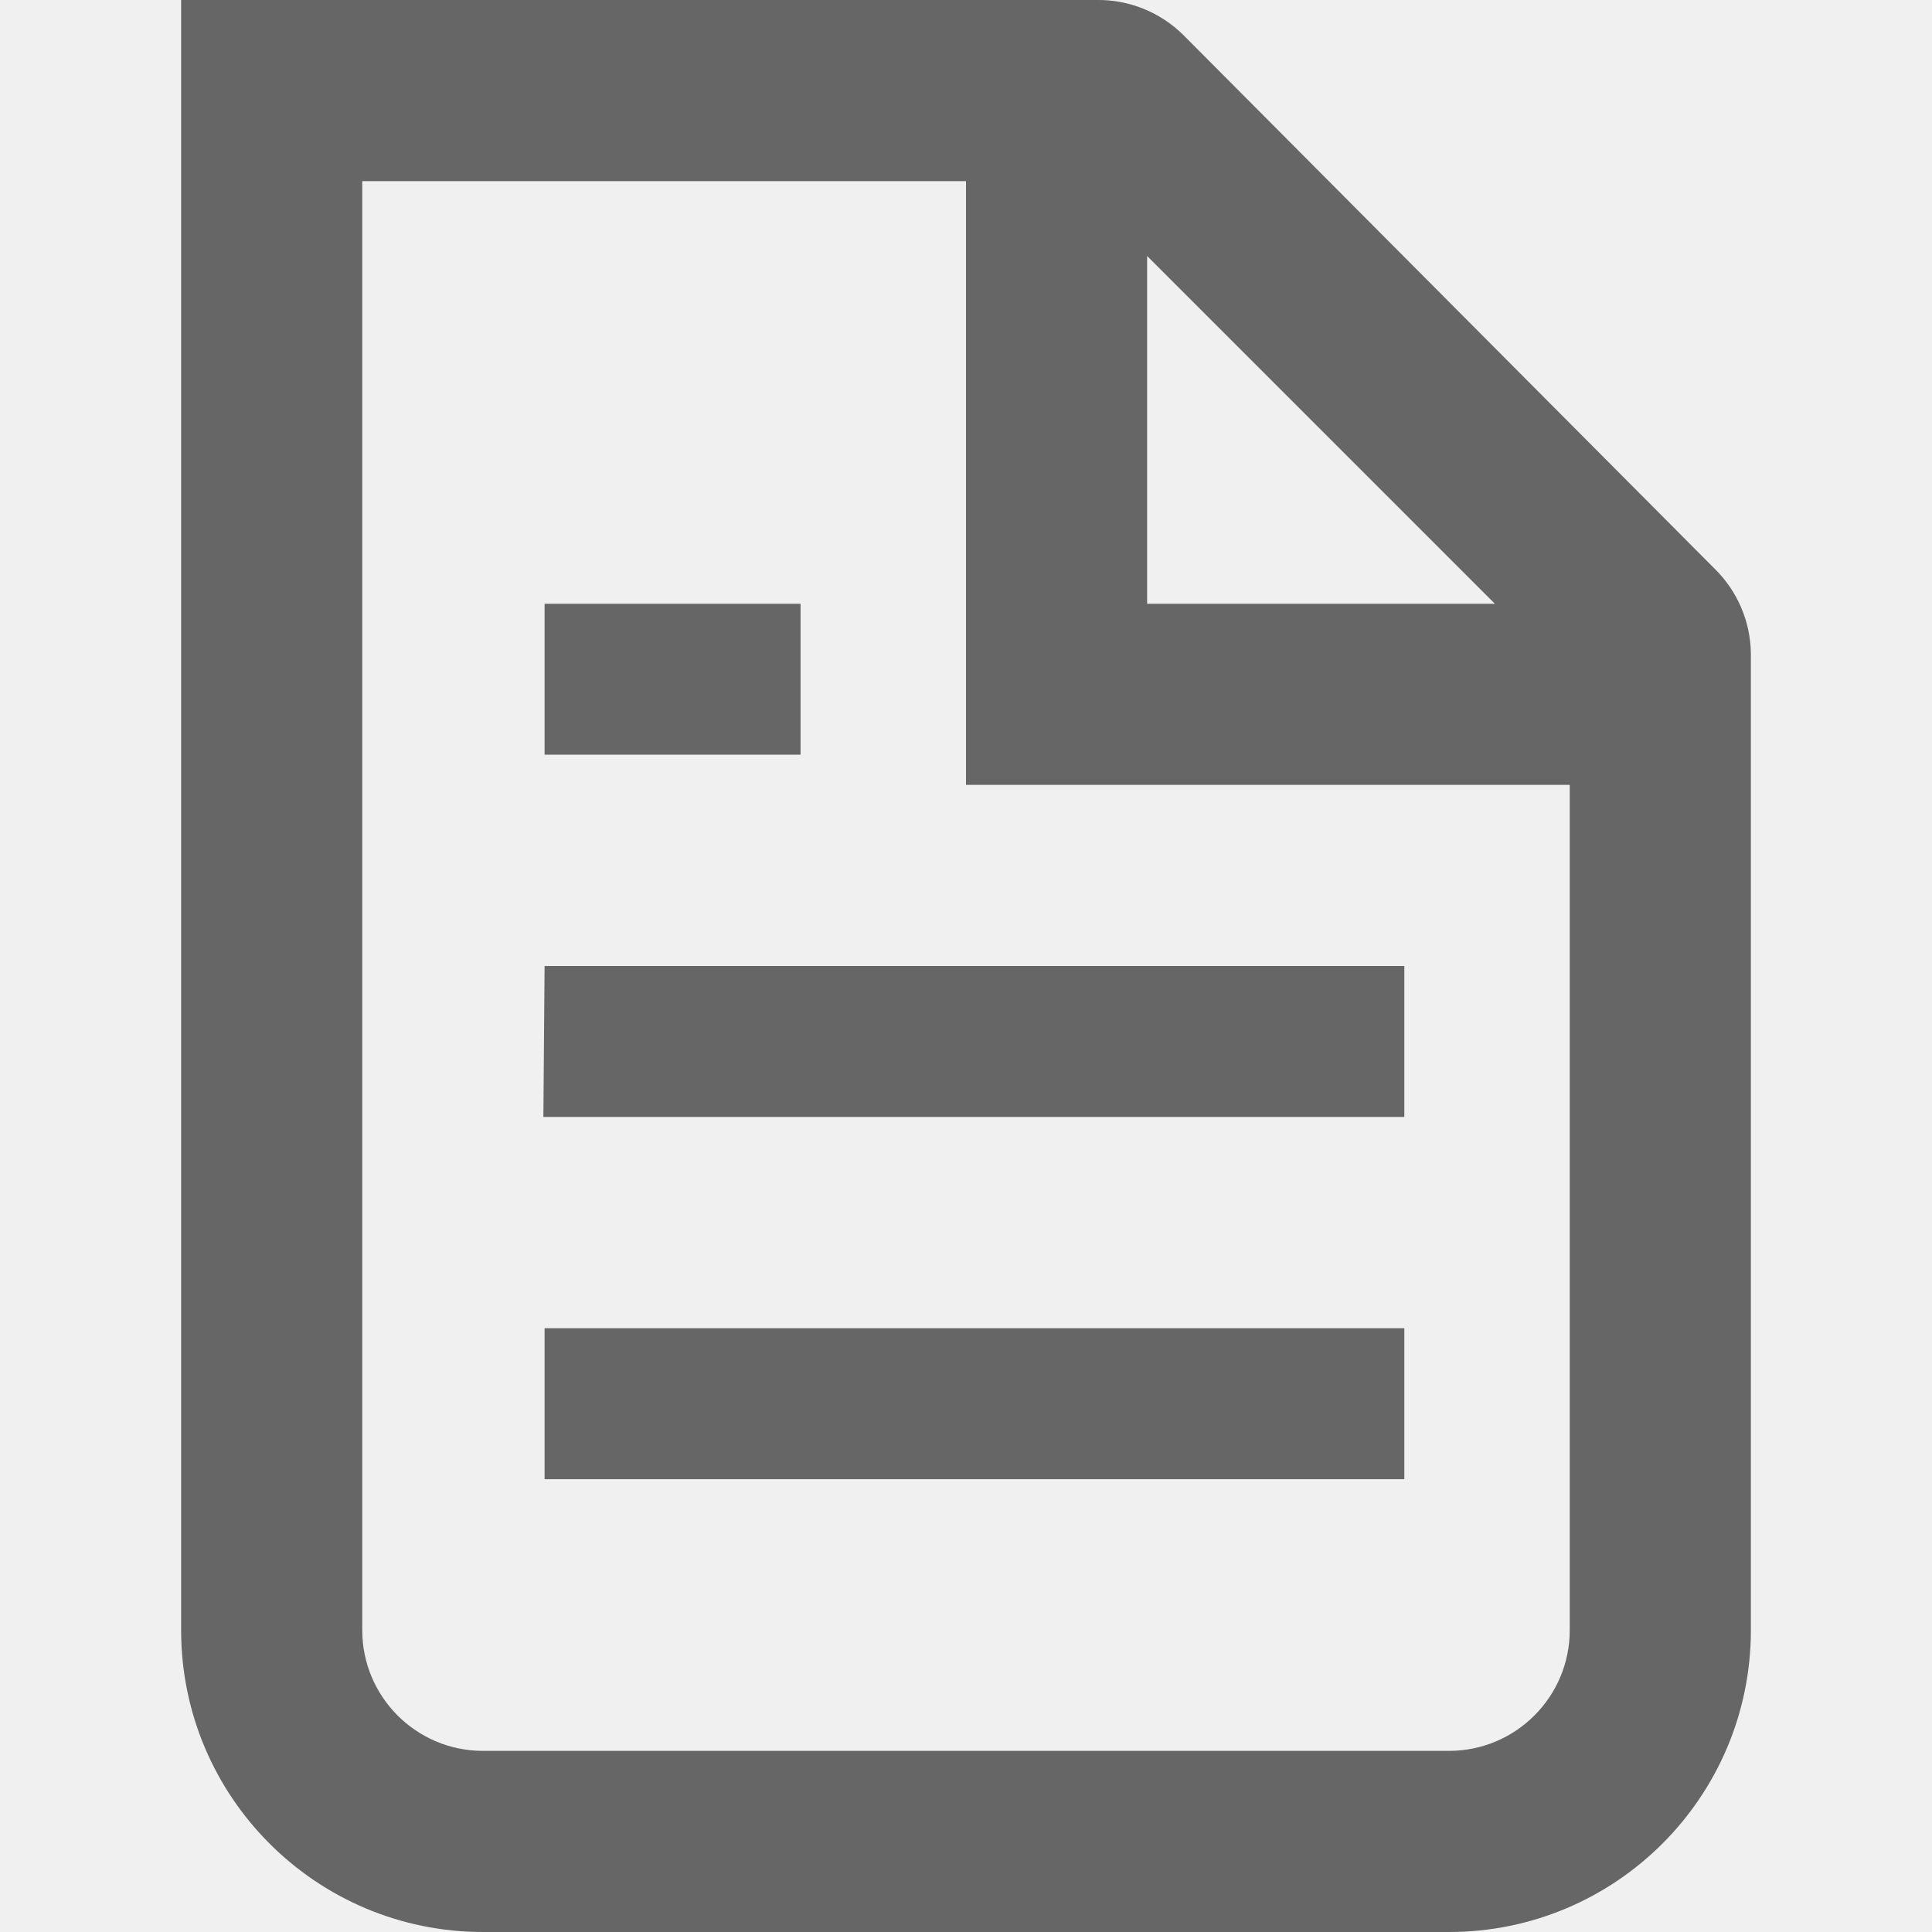
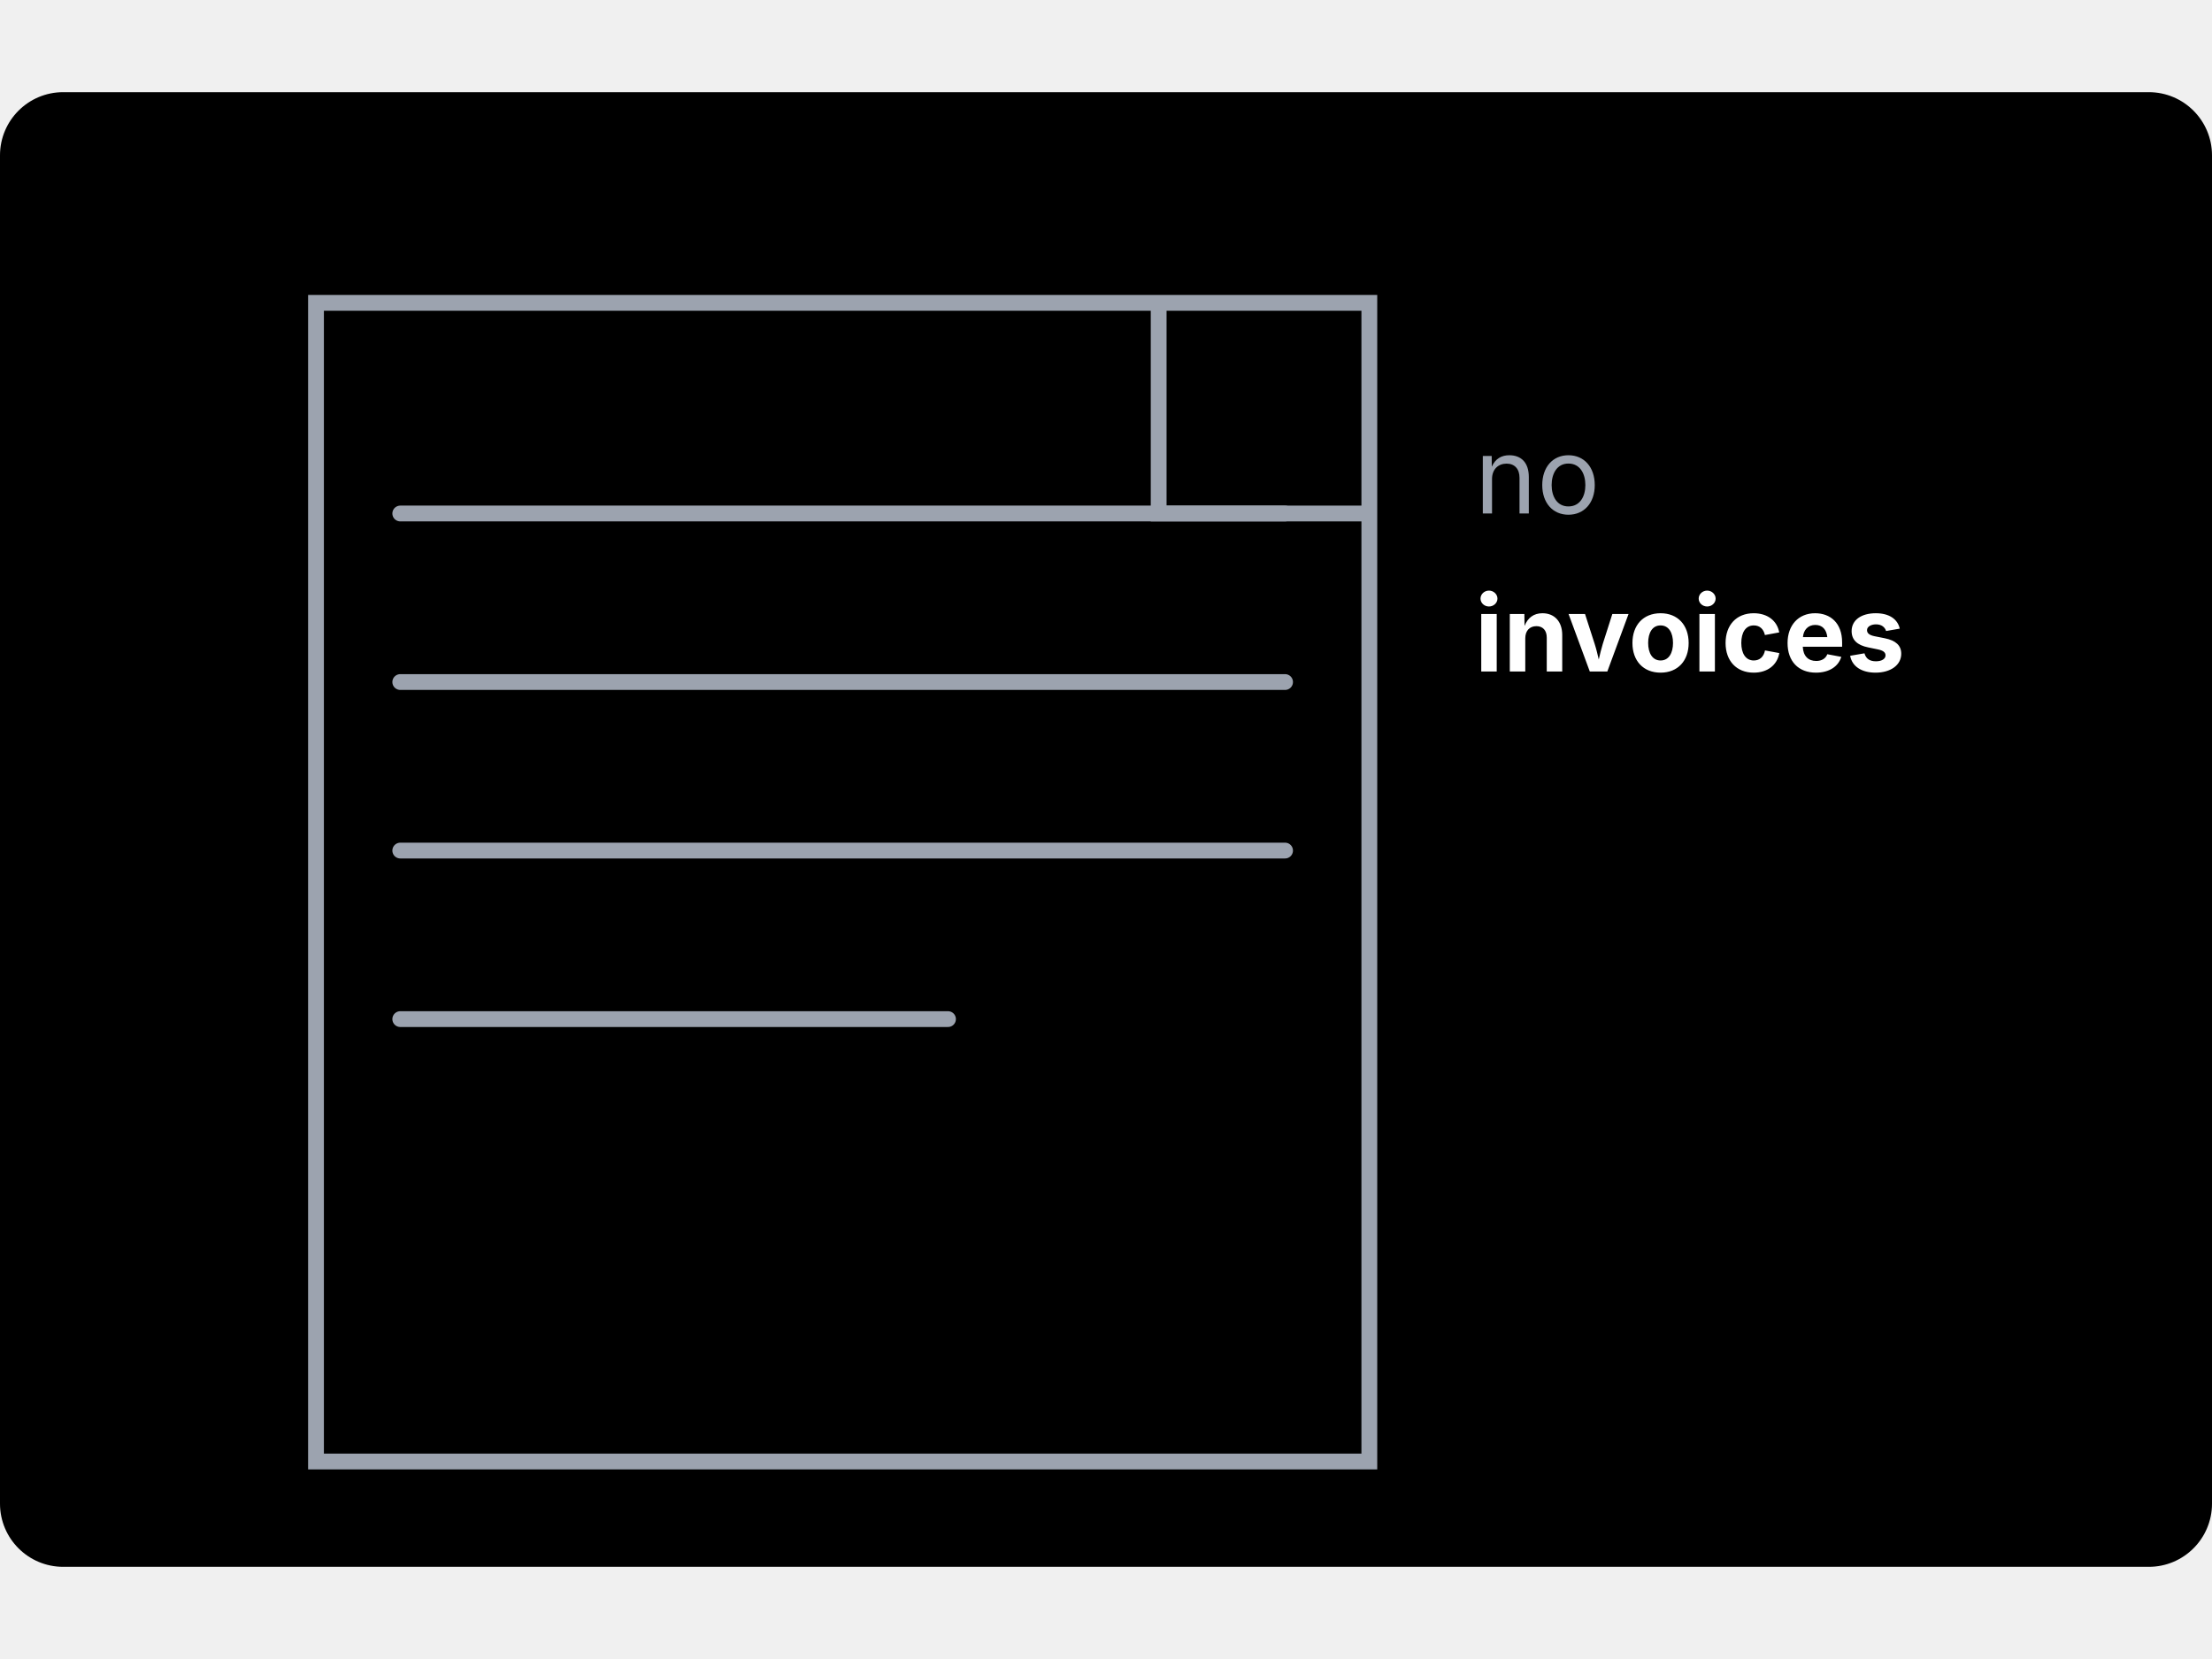
- <svg xmlns="http://www.w3.org/2000/svg" fill="none" viewBox="0 0 16 16">
-   <path d="M14.5 13.5V5.41a1 1 0 0 0-.3-.7L9.8.29A1 1 0 0 0 9.08 0H1.5v13.5A2.5 2.5 0 0 0 4 16h8a2.5 2.5 0 0 0 2.5-2.5m-1.5 0v-7H8v-5H3v12a1 1 0 0 0 1 1h8a1 1 0 0 0 1-1M9.5 5V2.12L12.38 5zM5.13 5h-.62v1.25h2.12V5zm-.62 3h7.12v1.25H4.5zm.62 3h-.62v1.25h7.12V11z" clip-rule="evenodd" fill="#666" fill-rule="evenodd" />
+ <svg xmlns="http://www.w3.org/2000/svg" width="160" height="120" viewBox="0 0 420 280" fill="none">
+   <rect width="420" height="280" rx="12" fill="#000" />
+   <g transform="translate(60,40)" fill="none" stroke="#9CA3AF" stroke-width="3">
+     <path d="M0 0h200v220H0z" stroke="#9CA3AF" />
+     <path d="M160 0v40h40" stroke="#9CA3AF" />
+     <line x1="16" y1="40" x2="184" y2="40" stroke="#9CA3AF" stroke-width="3" stroke-linecap="round" />
+     <line x1="16" y1="72" x2="184" y2="72" stroke="#9CA3AF" stroke-width="3" stroke-linecap="round" />
+     <line x1="16" y1="104" x2="184" y2="104" stroke="#9CA3AF" stroke-width="3" stroke-linecap="round" />
+     <line x1="16" y1="136" x2="120" y2="136" stroke="#9CA3AF" stroke-width="3" stroke-linecap="round" />
+   </g>
+   <g transform="translate(280,80)" fill="#9CA3AF" font-family="Inter, Arial, sans-serif" font-size="20">
+     <text x="0" y="0">no</text>
+     <text x="0" y="30" font-weight="700" fill="#FFFFFF">invoices</text>
+   </g>
</svg>
